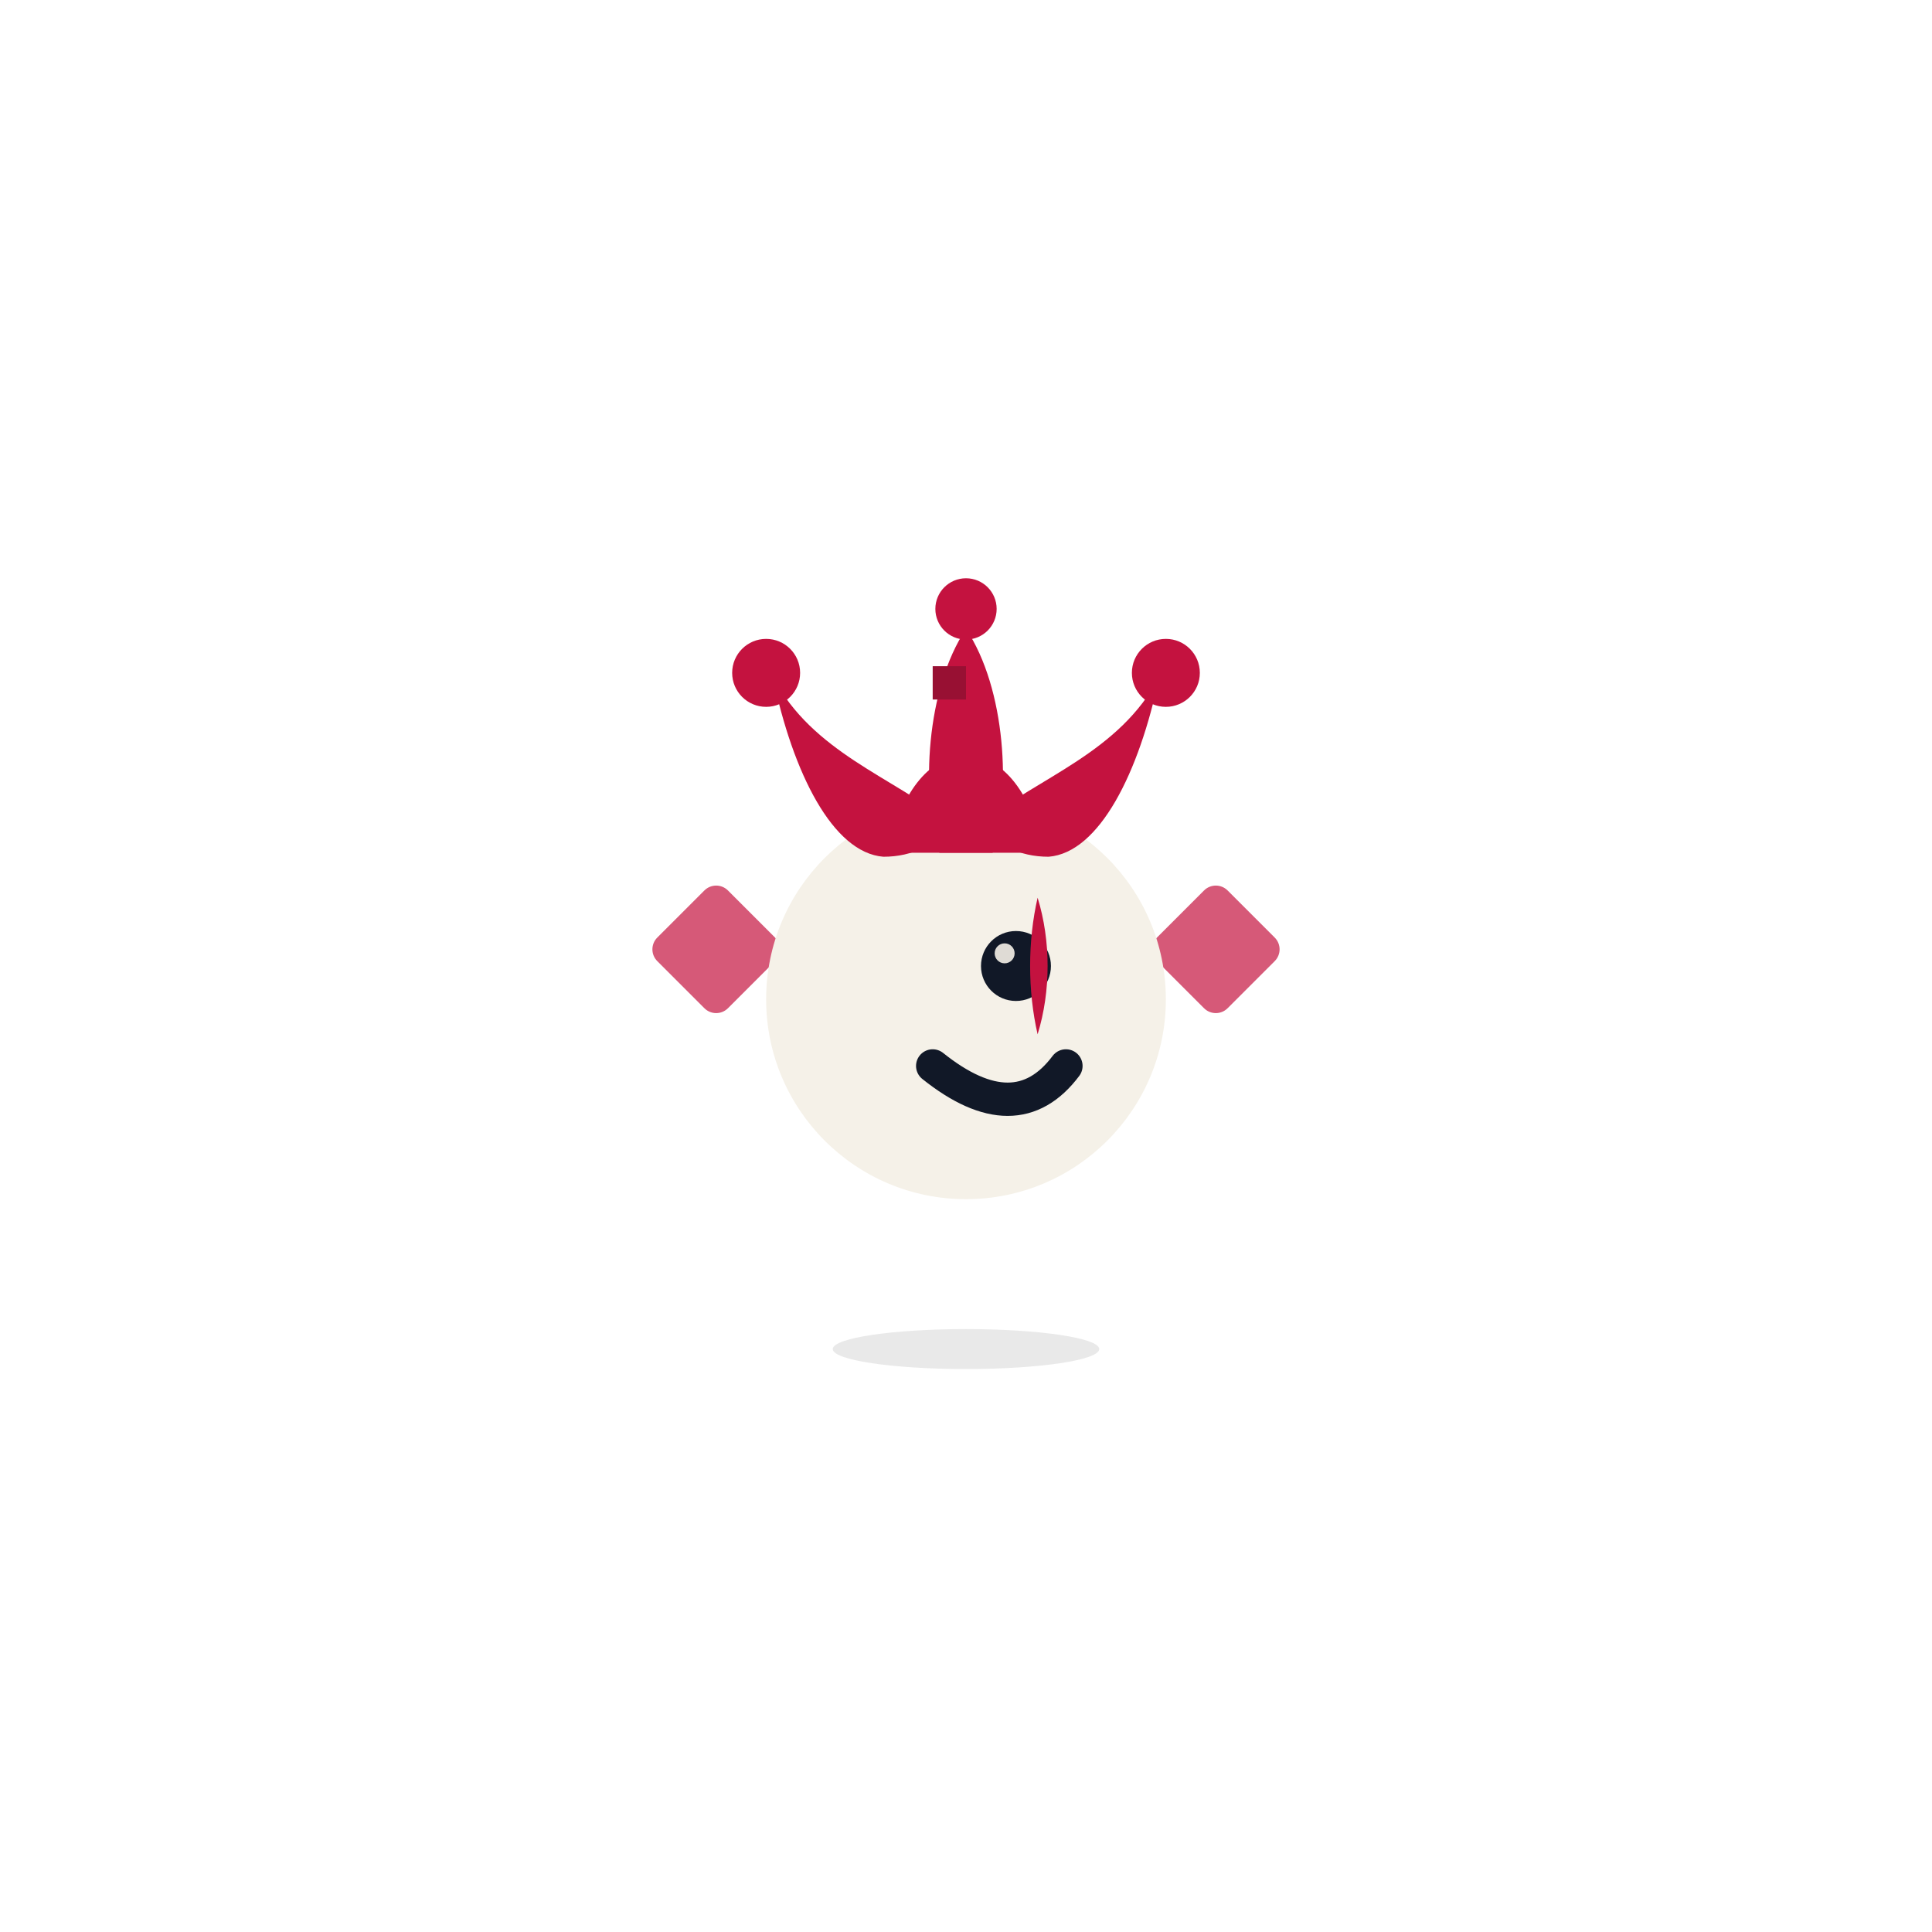
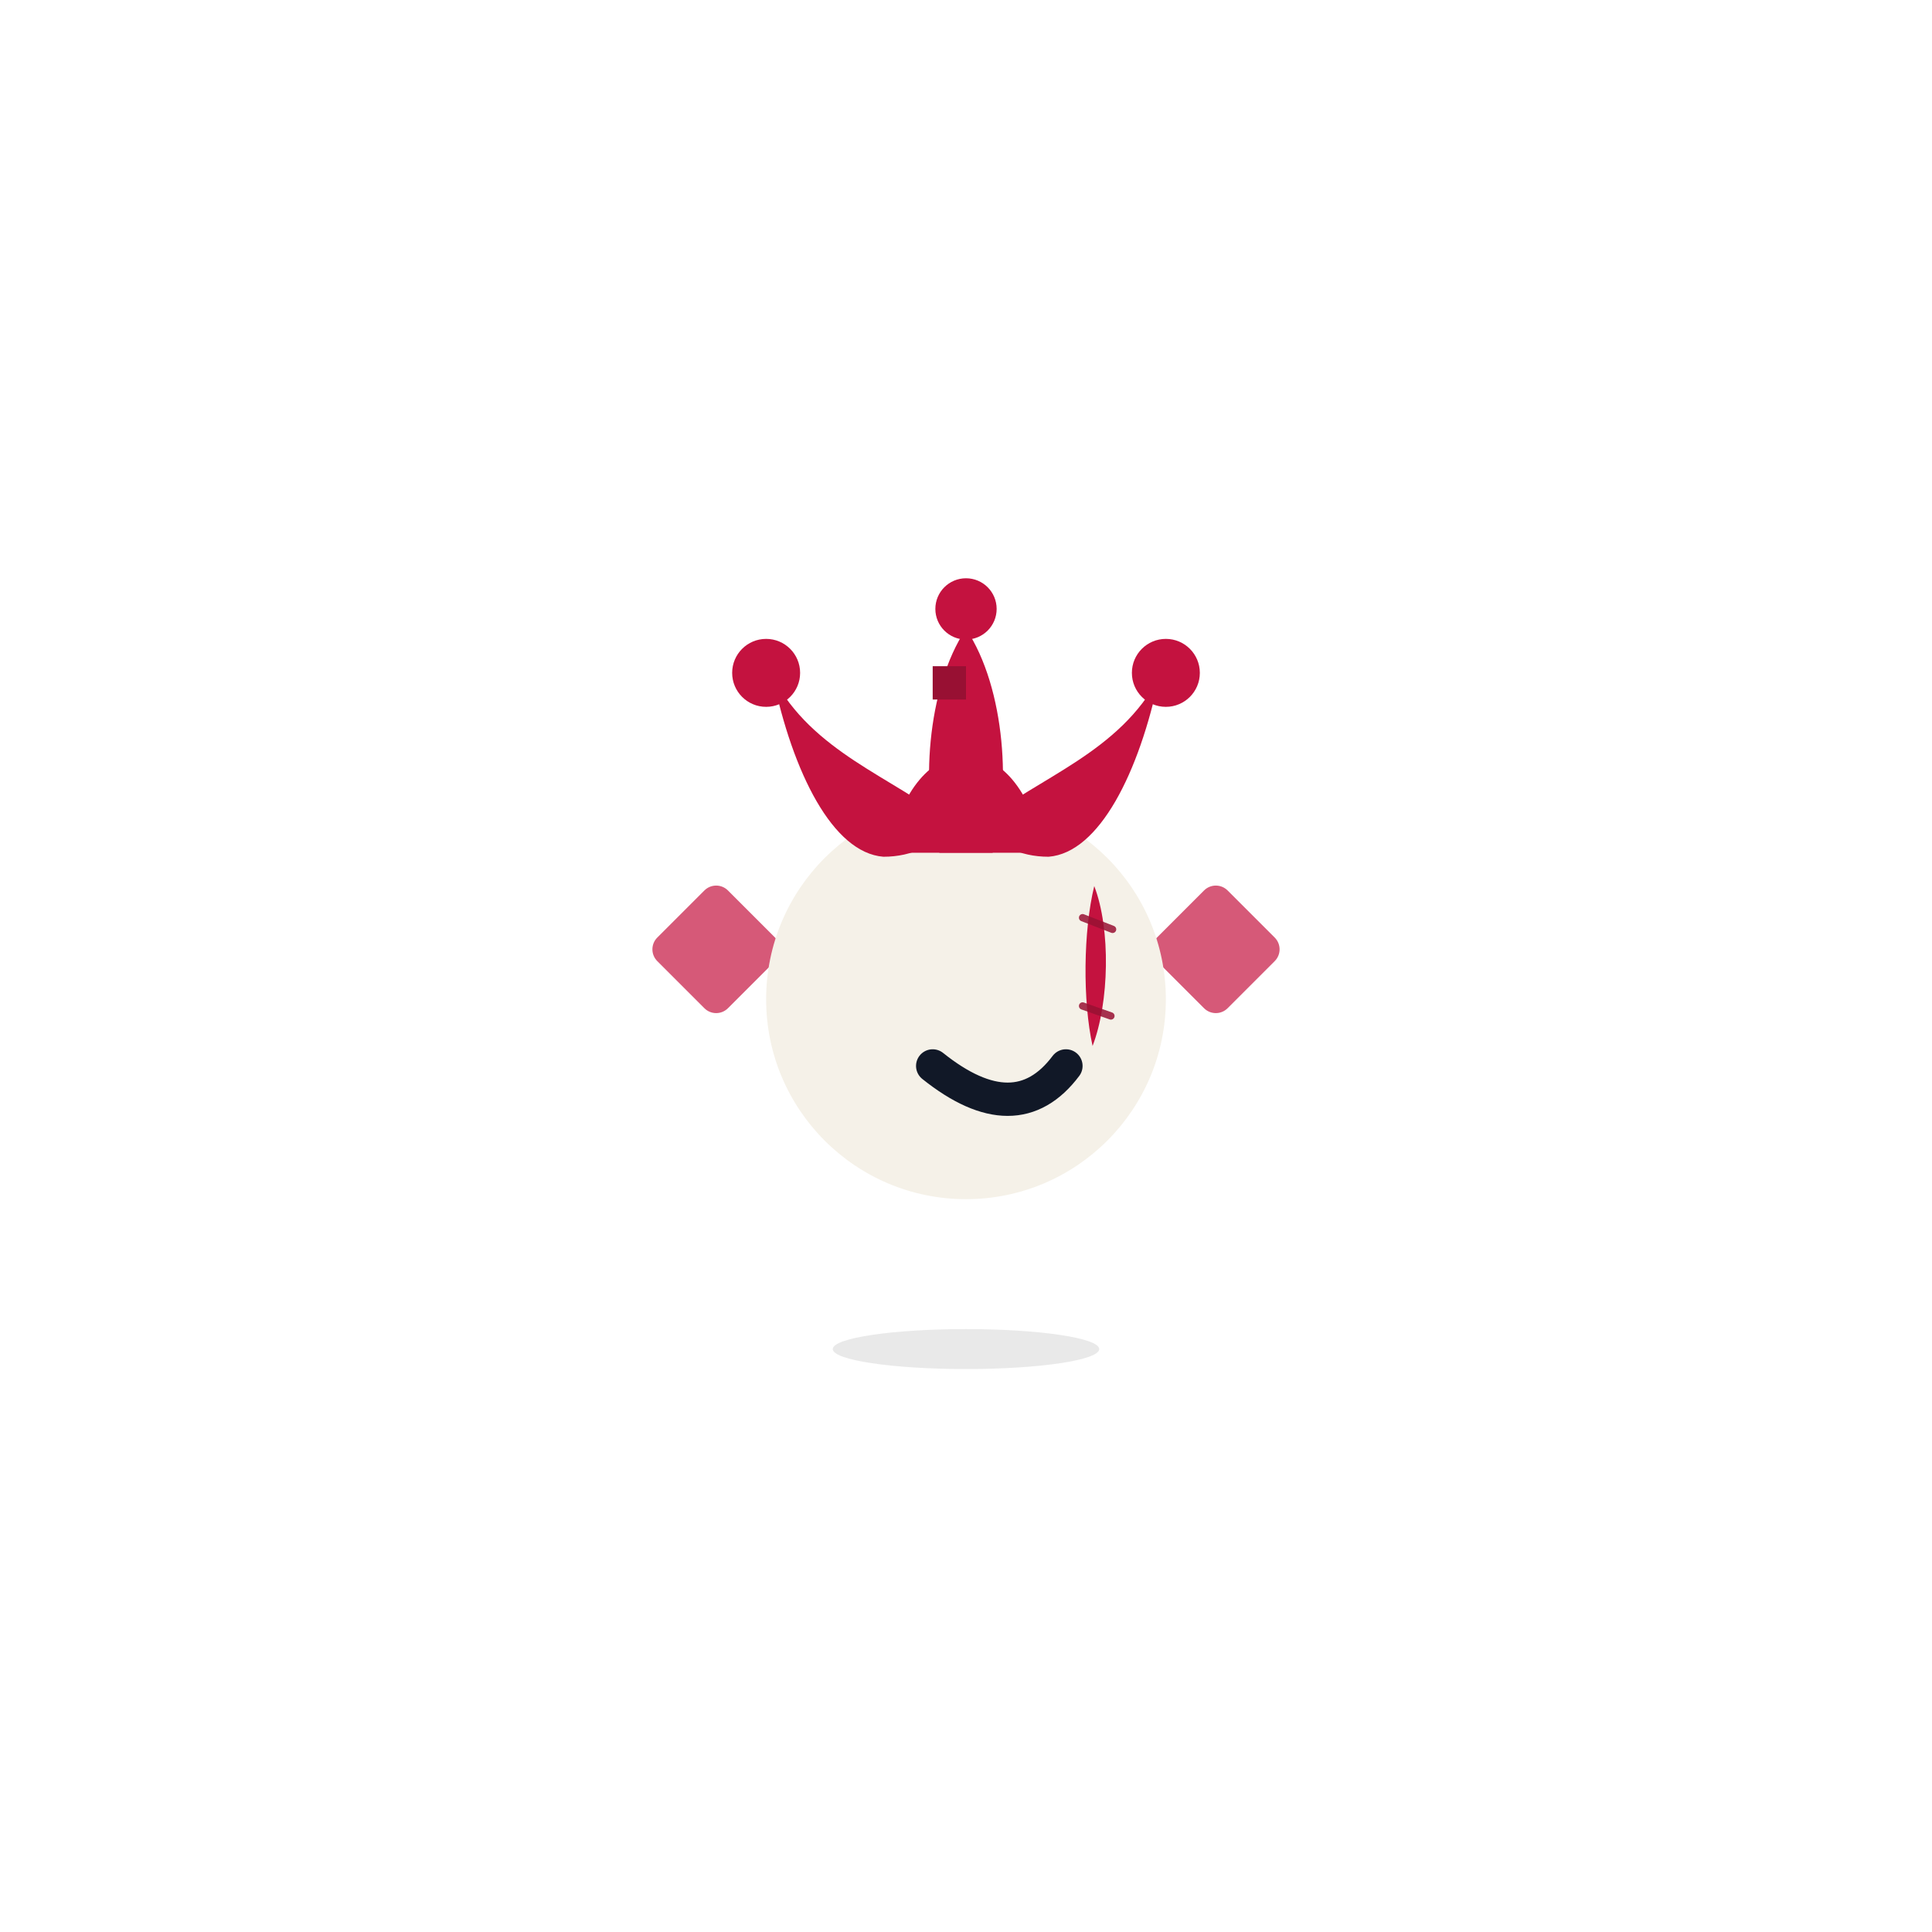
<svg xmlns="http://www.w3.org/2000/svg" viewBox="-18 -18 58 58" width="500" height="500" fill="none">
  <defs>
    <style>
-     .poke-l-body { transform-origin:11px 12px; animation:poke-l-tilt .6s cubic-bezier(.34,1.56,.64,1) forwards; }
-     .poke-l-shadow { transform-origin:11px 22.5px; }
+       /* ==PET-CORE== */
+       /* Anchor transforms at each shape's own box so the numbers read as intent
+          rather than as viewBox arithmetic. */
+       .pet-body,
+       .pet-head,
+       .pet-hat,
+       .pet-eye,
+       .pet-pupil,
+       .pet-lid,
+       .pet-shadow,
+       .pet-arm-l,
+       .pet-arm-r {
+         transform-box: fill-box;
+       }
+ 
+       /* Breath scales from the feet, never from the centre. */
+       .pet-body {
+         transform-origin: 50% 100%;
+         animation: pet-breathe 3.7s cubic-bezier(0.45, 0, 0.55, 1) infinite;
+       }
+ 
+       /* A slow lean, offset from the breath so the two never sync up. */
+       .pet-lean {
+         animation: pet-sway 6.1s cubic-bezier(0.37, 0, 0.63, 1) infinite;
+       }
+ 
+       /* The head is carried, it does not drive: it follows a beat late. */
+       .pet-head {
+         transform-origin: 50% 100%;
+         animation: pet-bob 3.7s cubic-bezier(0.45, 0, 0.55, 1) infinite;
+         animation-delay: 0.22s;
+       }
+ 
+       /* The bells trail further behind again. */
+       .pet-hat {
+         transform-origin: 50% 100%;
+         animation: pet-hat-swing 6.1s cubic-bezier(0.37, 0, 0.63, 1) infinite;
+         animation-delay: 0.38s;
+       }
+ 
+       /* The lid is the blink. In its own group so the pupil underneath can go on
+          tracking the cursor while the eye is shut. */
+       .pet-lid {
+         transform-origin: 50% 0%;
+         animation: pet-blink 4.3s cubic-bezier(0.3, 0, 0.2, 1) infinite;
+       }
+ 
+       /* Involuntary flicks between rests, as eyes actually move. */
+       .pet-saccade {
+         transform-origin: 50% 50%;
+         animation: pet-saccade 11s steps(1, end) infinite;
+       }
+ 
+       .pet-shine {
+         animation: pet-shine 4.3s ease-in-out infinite;
+       }
+ 
+       /* Tied to the breath, so contact with the ground stays believable. */
+       .pet-shadow {
+         transform-origin: 50% 50%;
+         animation: pet-shadow 3.7s cubic-bezier(0.45, 0, 0.55, 1) infinite;
+       }
+ 
+       .pet-arm-l {
+         transform-origin: 100% 0%;
+         animation: pet-arm-l 6.1s cubic-bezier(0.37, 0, 0.63, 1) infinite;
+         animation-delay: 0.3s;
+       }
+ 
+       .pet-arm-r {
+         transform-origin: 0% 0%;
+         animation: pet-arm-r 6.1s cubic-bezier(0.37, 0, 0.63, 1) infinite;
+         animation-delay: 0.46s;
+       }
+ 
+       /* The rise is quicker than the fall, like a real breath. */
+       @keyframes pet-breathe {
+         0% { transform: scale(1, 1) translateY(0); }
+         38% { transform: scale(0.988, 1.014) translateY(-0.16px); }
+         100% { transform: scale(1, 1) translateY(0); }
+       }
+ 
+       @keyframes pet-sway {
+         0%, 100% { transform: rotate(0deg) translateX(0); }
+         27% { transform: rotate(1.15deg) translateX(0.1px); }
+         52% { transform: rotate(0.1deg) translateX(0); }
+         78% { transform: rotate(-1.15deg) translateX(-0.1px); }
+       }
+ 
+       @keyframes pet-bob {
+         0% { transform: translateY(0) rotate(0deg); }
+         38% { transform: translateY(-0.22px) rotate(-0.5deg); }
+         100% { transform: translateY(0) rotate(0deg); }
+       }
+ 
+       @keyframes pet-hat-swing {
+         0%, 100% { transform: rotate(0deg); }
+         27% { transform: rotate(3.4deg); }
+         55% { transform: rotate(-0.6deg); }
+         80% { transform: rotate(-3.4deg); }
+       }
+ 
+       /* Down fast, up slower, then a second flick: the shape of a real blink
+          rather than an on/off frame. */
+       @keyframes pet-blink {
+         0%, 88% { transform: scaleY(0); }
+         90.5% { transform: scaleY(1); }
+         93% { transform: scaleY(0.08); }
+         95.5% { transform: scaleY(1); }
+         98% { transform: scaleY(0); }
+       }
+ 
+       @keyframes pet-saccade {
+         0%, 34% { transform: translate(0, 0); }
+         36%, 55% { transform: translate(0.42px, -0.12px); }
+         57%, 72% { transform: translate(-0.36px, 0.08px); }
+         74%, 100% { transform: translate(0, 0); }
+       }
+ 
+       @keyframes pet-shine {
+         0%, 100% { transform: translate(0, 0); opacity: 0.9; }
+         45% { transform: translate(0.12px, 0.06px); opacity: 0.72; }
+       }
+ 
+       @keyframes pet-shadow {
+         0% { transform: scaleX(1); opacity: 0.34; }
+         38% { transform: scaleX(0.955); opacity: 0.26; }
+         100% { transform: scaleX(1); opacity: 0.34; }
+       }
+ 
+       @keyframes pet-arm-l {
+         0%, 100% { transform: rotate(0deg); }
+         27% { transform: rotate(-5deg); }
+         78% { transform: rotate(4deg); }
+       }
+ 
+       @keyframes pet-arm-r {
+         0%, 100% { transform: rotate(0deg); }
+         27% { transform: rotate(5deg); }
+         78% { transform: rotate(-4deg); }
+       }
+ 
+       @media (prefers-reduced-motion: reduce) {
+         .pet-body,
+         .pet-lean,
+         .pet-head,
+         .pet-hat,
+         .pet-lid,
+         .pet-saccade,
+         .pet-shine,
+         .pet-shadow,
+         .pet-arm-l,
+         .pet-arm-r {
+           animation: none;
+         }
+       }
+       /* ==/PET-CORE== */
+ 
+     .pet-body { transform-origin:11px 12px; animation:pet-breathe 3.7s cubic-bezier(0.45, 0, 0.55, 1) infinite, poke-l-tilt .6s cubic-bezier(.34,1.56,.64,1) forwards; }
+     .pet-shadow { transform-origin:11px 22.5px; }
    @keyframes poke-l-tilt { 0%{transform:rotate(0) translateX(0)} 40%{transform:rotate(12deg) translateX(2px)} 100%{transform:rotate(8deg) translateX(1.5px)} }
  </style>
+     <clipPath id="poke-left-head-clip">
+       <rect x="5" y="6" width="12" height="12" rx="6" />
+     </clipPath>
+     <clipPath id="poke-left-eye-clip">
+       <circle cx="12.5" cy="11" r="1.35" />
+     </clipPath>
  </defs>
-   <ellipse class="poke-l-shadow" cx="11" cy="22.5" rx="4" ry="0.6" fill="#c0c0c0" opacity="0.35" />
-   <g class="poke-l-body">
+   <ellipse class="pet-shadow" cx="11" cy="22.5" rx="4" ry="0.6" fill="#c0c0c0" opacity="0.35" />
+   <g class="pet-body">
    <rect x="2" y="9" width="3" height="3" rx="0.5" fill="#c4123f" opacity="0.7" transform="rotate(45 3.5 10.5)" />
    <rect x="17" y="9" width="3" height="3" rx="0.5" fill="#c4123f" opacity="0.7" transform="rotate(45 18.5 10.5)" />
    <rect x="5" y="6" width="12" height="12" rx="6" fill="#f5f1e8" />
    <g class="pet-hat" transform="translate(11.00 7.00) rotate(0.0)">
      <path d="M-0.48 -0.30 C-2.20 -1.68 -4.60 -2.40 -5.80 -4.68 C-5.20 -1.80 -4.00 0.60 -2.48 0.72 C-1.60 0.72 -0.88 0.36 -0.48 -0.30 Z" fill="#c4123f" />
      <path d="M0.48 -0.30 C2.20 -1.68 4.60 -2.40 5.80 -4.68 C5.20 -1.80 4.00 0.60 2.48 0.72 C1.60 0.72 0.88 0.36 0.48 -0.30 Z" fill="#c4123f" />
      <path d="M-2.32 0.60 C-1.60 -3.30 1.60 -3.30 2.32 0.60 Z" fill="#c4123f" />
      <path d="M0 -6.12 C-1.20 -4.32 -1.36 -1.20 -0.80 0.60 L0.80 0.60 C1.36 -1.20 1.20 -4.32 0 -6.12 Z" fill="#c4123f" />
      <circle cx="-6.00" cy="-4.80" r="1.02" fill="#c4123f" />
      <circle cx="6.00" cy="-4.80" r="1.02" fill="#c4123f" />
      <circle cx="0" cy="-6.72" r="0.92" fill="#c4123f" />
    </g>
    <rect x="10" y="2" width="1" height="1" fill="#981033" />
-     <circle cx="12.50" cy="11.00" r="1.05" fill="#111827" />
-     <circle cx="12.16" cy="10.62" r="0.3" fill="#f5f1e8" opacity="0.9" />
-     <path d="M13.15 8.95 C13.55 10.25 13.55 11.75 13.15 13.05 C12.85 11.75 12.85 10.25 13.15 8.95 Z" fill="#c4123f" />
+     <g class="pet-eye" clip-path="url(#poke-left-head-clip)">
+       <g class="pet-pupil">
+         <g class="pet-saccade">
+           <g clip-path="url(#poke-left-eye-clip)">
+             <circle cx="12.5" cy="11" r="1.15" fill="#111827" />
+             <circle class="pet-shine" cx="12.12" cy="10.58" r="0.34" fill="#f5f1e8" opacity="0.9" />
+             <circle cx="12.92" cy="11.50" r="0.18" fill="#f5f1e8" opacity="0.35" />
+             <rect class="pet-lid" x="11.10" y="9.60" width="2.8" height="2.8" fill="#f5f1e8" />
+           </g>
+           <path d="M14.85 8.60 C15.35 9.90 15.30 12.10 14.80 13.40 C14.50 12.05 14.52 9.95 14.85 8.60 Z" fill="#c4123f" />
+           <path d="M14.50 9.55 L15.40 9.90" stroke="#981033" stroke-width="0.22" stroke-linecap="round" opacity="0.85" />
+           <path d="M14.50 12.20 L15.35 12.50" stroke="#981033" stroke-width="0.22" stroke-linecap="round" opacity="0.85" />
+         </g>
+       </g>
+     </g>
    <path d="M10 14 Q12.5 16 14 14" stroke="#111827" stroke-width="1" stroke-linecap="round" fill="none" />
  </g>
</svg>
